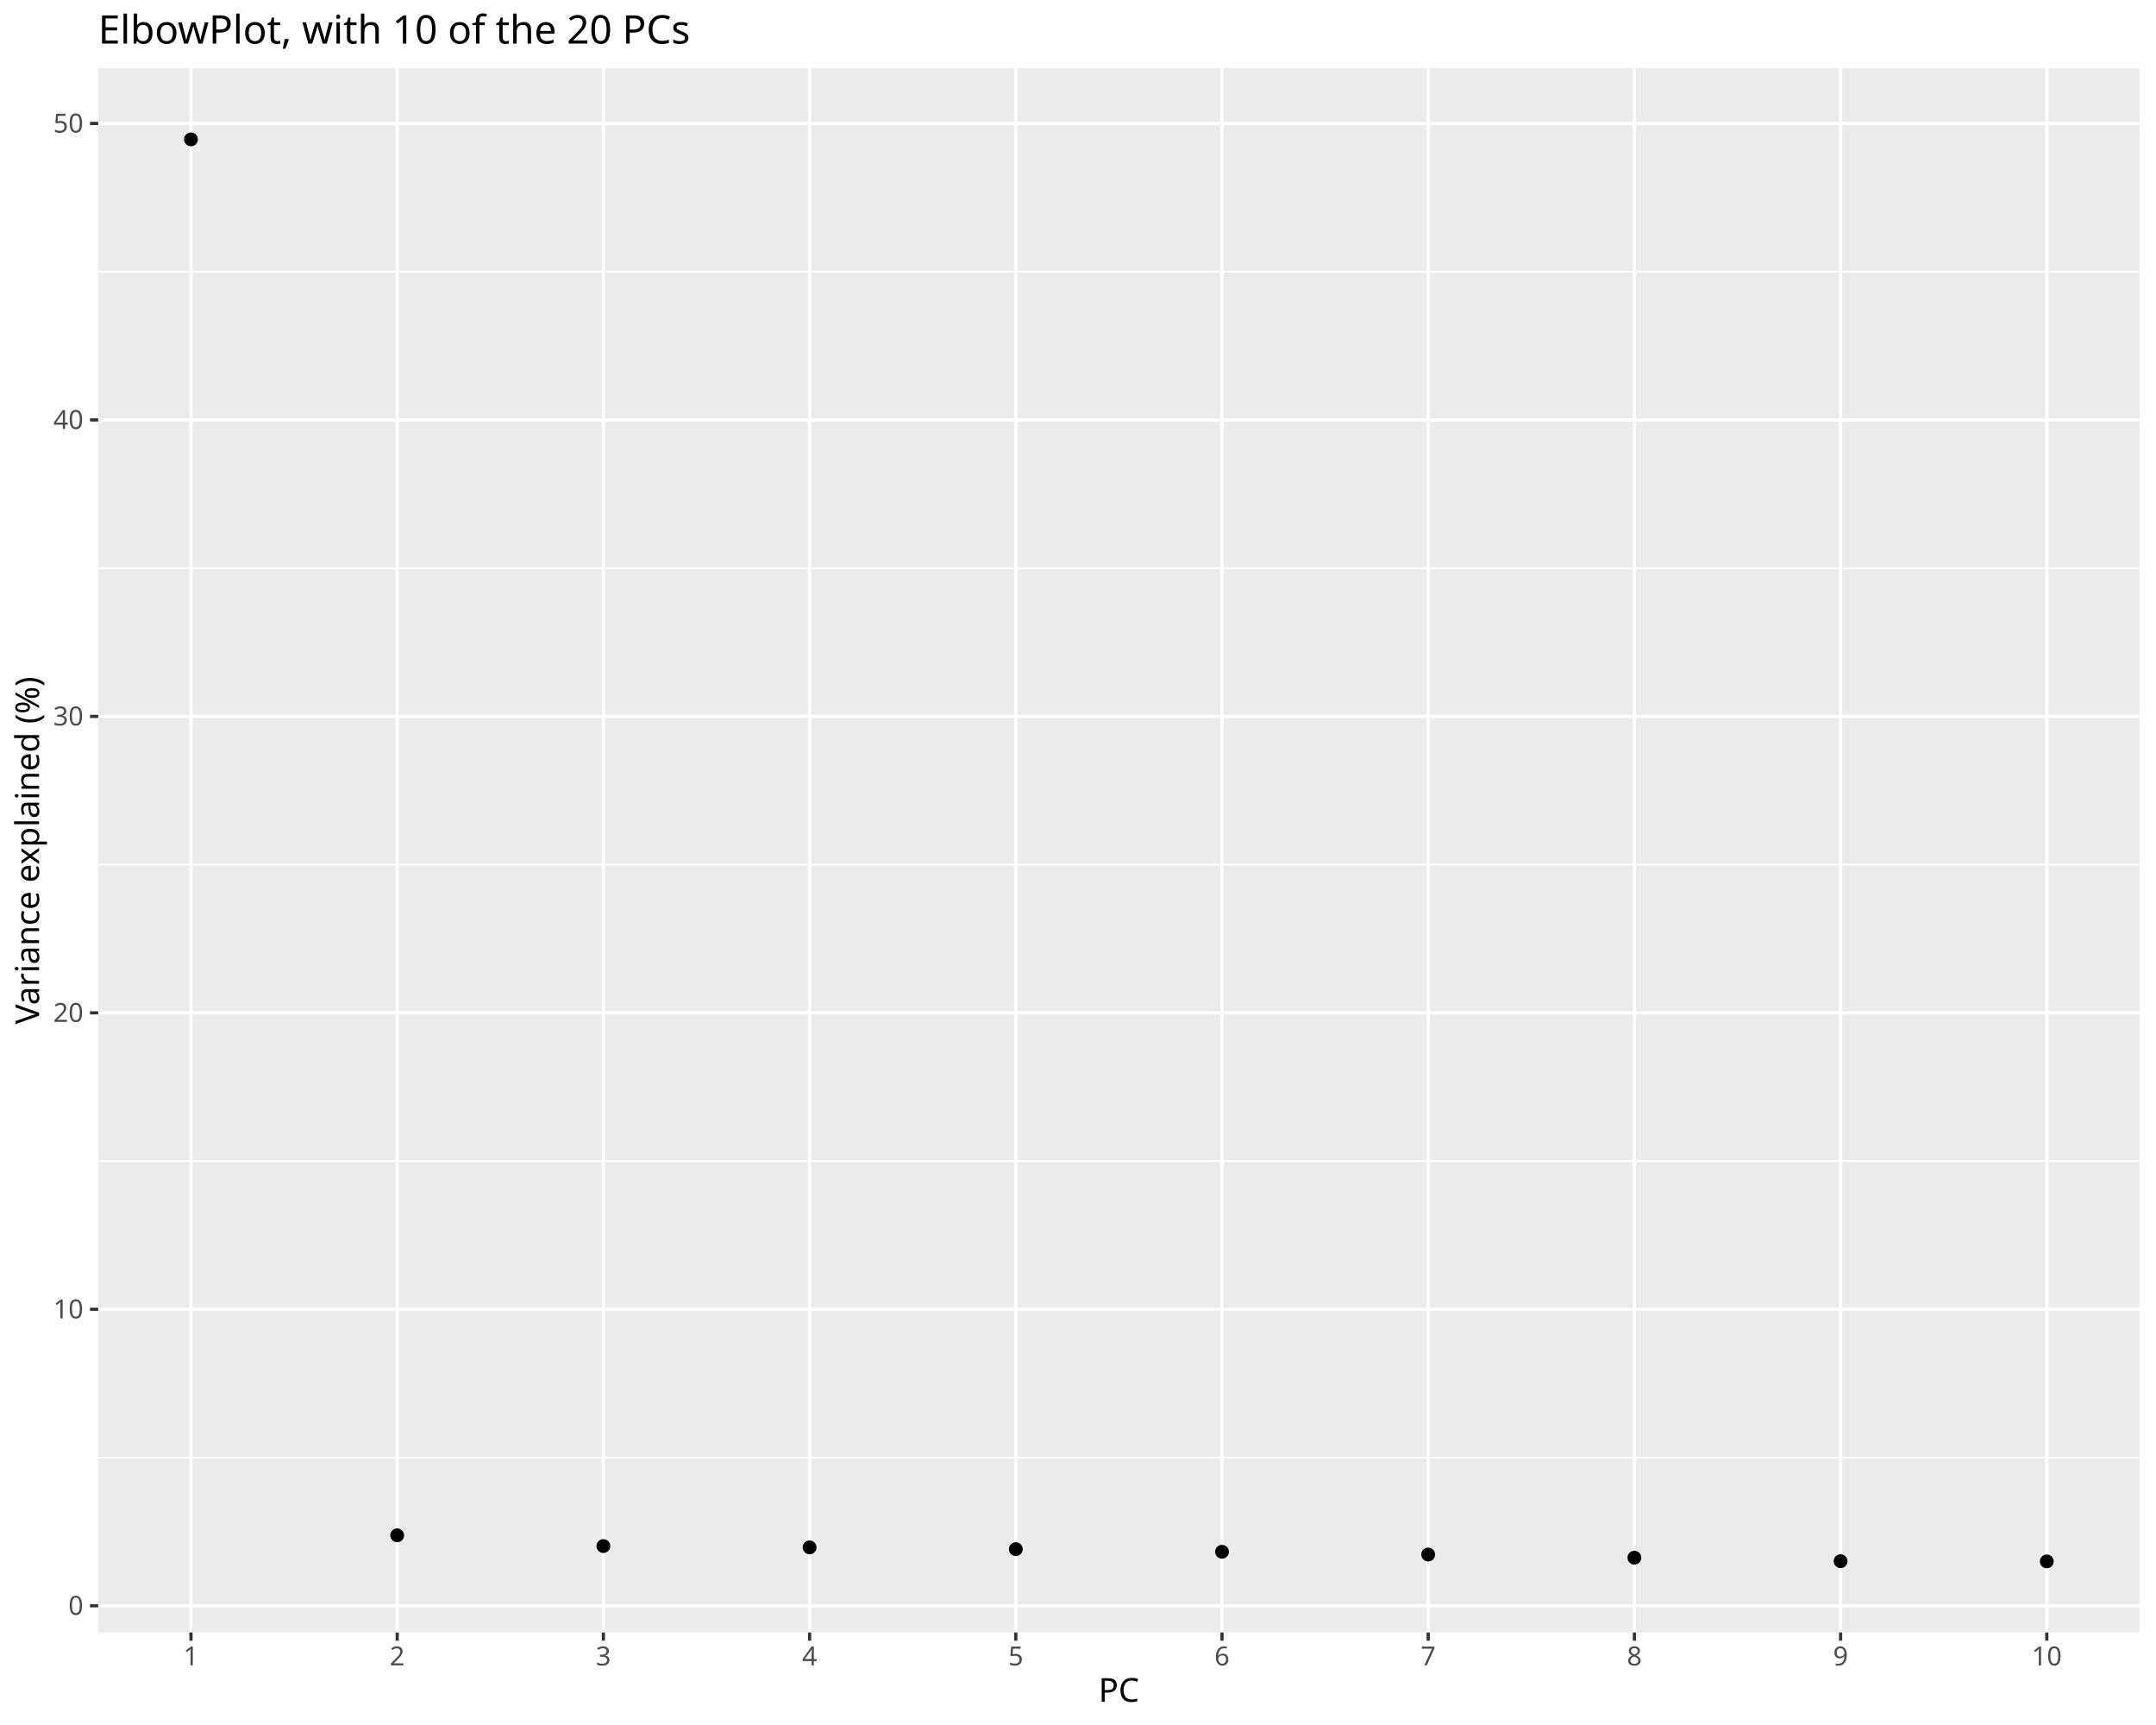
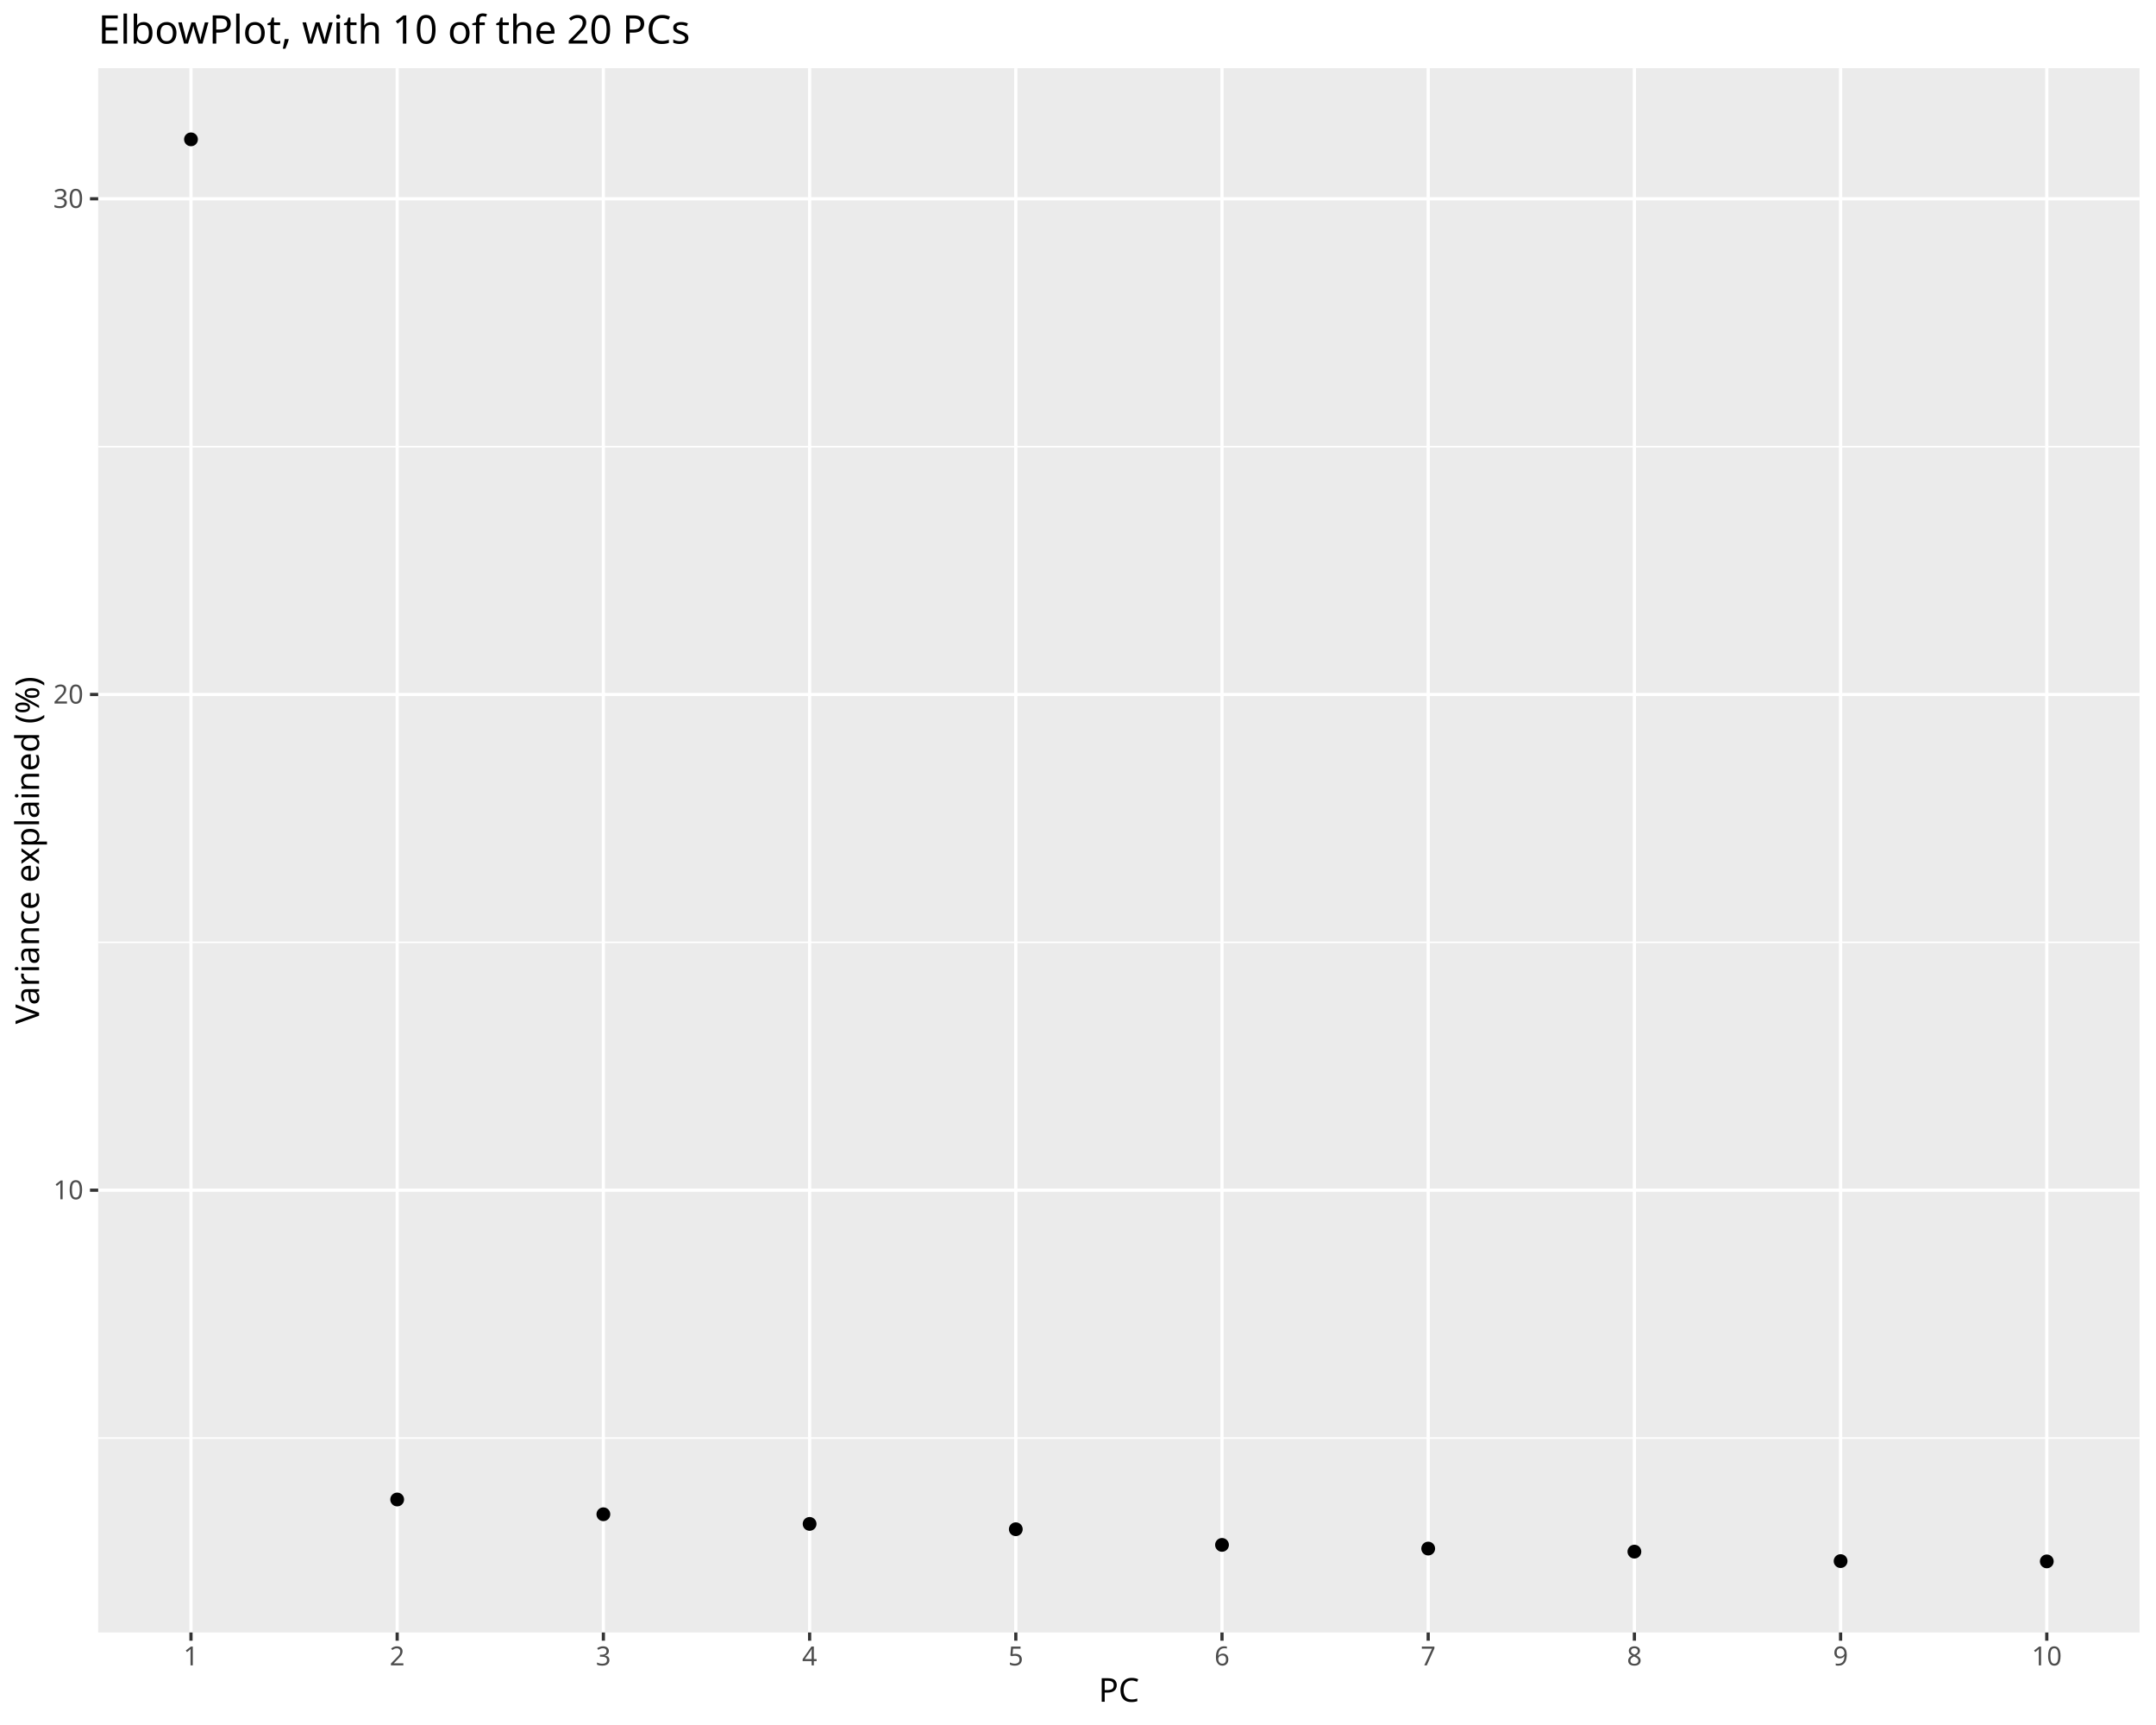
<svg xmlns="http://www.w3.org/2000/svg" class="svglite" data-engine-version="2.0" width="720.00pt" height="576.00pt" viewBox="0 0 720.00 576.00">
  <defs>
    <style type="text/css">
    .svglite line, .svglite polyline, .svglite polygon, .svglite path, .svglite rect, .svglite circle {
      fill: none;
      stroke: #000000;
      stroke-linecap: round;
      stroke-linejoin: round;
      stroke-miterlimit: 10.00;
    }
  </style>
  </defs>
  <rect width="100%" height="100%" style="stroke: none; fill: #FFFFFF;" />
  <defs>
    <clipPath id="cpMC4wMHw3MjAuMDB8MC4wMHw1NzYuMDA=">
      <rect x="0.00" y="0.00" width="720.00" height="576.00" />
    </clipPath>
  </defs>
  <g clip-path="url(#cpMC4wMHw3MjAuMDB8MC4wMHw1NzYuMDA=)">
    <rect x="0.00" y="0.00" width="720.00" height="576.00" style="stroke-width: 1.07; stroke: #FFFFFF; fill: #FFFFFF;" />
  </g>
  <defs>
    <clipPath id="cpMzIuNzl8NzE0LjUyfDIyLjc4fDU0NS4xMQ==">
      <rect x="32.79" y="22.78" width="681.73" height="522.33" />
    </clipPath>
  </defs>
  <g clip-path="url(#cpMzIuNzl8NzE0LjUyfDIyLjc4fDU0NS4xMQ==)">
    <rect x="32.79" y="22.78" width="681.73" height="522.33" style="stroke-width: 1.07; stroke: none; fill: #EBEBEB;" />
-     <polyline points="32.79,486.69 714.52,486.69 " style="stroke-width: 0.53; stroke: #FFFFFF; stroke-linecap: butt;" />
-     <polyline points="32.79,387.70 714.52,387.70 " style="stroke-width: 0.53; stroke: #FFFFFF; stroke-linecap: butt;" />
-     <polyline points="32.79,288.70 714.52,288.70 " style="stroke-width: 0.53; stroke: #FFFFFF; stroke-linecap: butt;" />
-     <polyline points="32.79,189.71 714.52,189.71 " style="stroke-width: 0.53; stroke: #FFFFFF; stroke-linecap: butt;" />
-     <polyline points="32.79,90.72 714.52,90.72 " style="stroke-width: 0.53; stroke: #FFFFFF; stroke-linecap: butt;" />
-     <polyline points="32.79,536.19 714.52,536.19 " style="stroke-width: 1.07; stroke: #FFFFFF; stroke-linecap: butt;" />
-     <polyline points="32.79,437.19 714.52,437.19 " style="stroke-width: 1.07; stroke: #FFFFFF; stroke-linecap: butt;" />
-     <polyline points="32.79,338.20 714.52,338.20 " style="stroke-width: 1.07; stroke: #FFFFFF; stroke-linecap: butt;" />
-     <polyline points="32.79,239.21 714.52,239.21 " style="stroke-width: 1.07; stroke: #FFFFFF; stroke-linecap: butt;" />
-     <polyline points="32.79,140.22 714.52,140.22 " style="stroke-width: 1.07; stroke: #FFFFFF; stroke-linecap: butt;" />
-     <polyline points="32.79,41.22 714.52,41.22 " style="stroke-width: 1.07; stroke: #FFFFFF; stroke-linecap: butt;" />
+     <polyline points="32.79,480.19 714.52,480.19 " style="stroke-width: 0.53; stroke: #FFFFFF; stroke-linecap: butt;" />
+     <polyline points="32.79,314.66 714.52,314.66 " style="stroke-width: 0.53; stroke: #FFFFFF; stroke-linecap: butt;" />
+     <polyline points="32.79,149.14 714.52,149.14 " style="stroke-width: 0.53; stroke: #FFFFFF; stroke-linecap: butt;" />
+     <polyline points="32.79,397.42 714.52,397.42 " style="stroke-width: 1.07; stroke: #FFFFFF; stroke-linecap: butt;" />
+     <polyline points="32.79,231.90 714.52,231.90 " style="stroke-width: 1.07; stroke: #FFFFFF; stroke-linecap: butt;" />
+     <polyline points="32.79,66.38 714.52,66.38 " style="stroke-width: 1.07; stroke: #FFFFFF; stroke-linecap: butt;" />
    <polyline points="63.78,545.11 63.78,22.78 " style="stroke-width: 1.07; stroke: #FFFFFF; stroke-linecap: butt;" />
    <polyline points="132.64,545.11 132.64,22.78 " style="stroke-width: 1.07; stroke: #FFFFFF; stroke-linecap: butt;" />
    <polyline points="201.50,545.11 201.50,22.78 " style="stroke-width: 1.07; stroke: #FFFFFF; stroke-linecap: butt;" />
    <polyline points="270.37,545.11 270.37,22.78 " style="stroke-width: 1.07; stroke: #FFFFFF; stroke-linecap: butt;" />
    <polyline points="339.23,545.11 339.23,22.78 " style="stroke-width: 1.07; stroke: #FFFFFF; stroke-linecap: butt;" />
    <polyline points="408.09,545.11 408.09,22.78 " style="stroke-width: 1.07; stroke: #FFFFFF; stroke-linecap: butt;" />
    <polyline points="476.95,545.11 476.95,22.78 " style="stroke-width: 1.07; stroke: #FFFFFF; stroke-linecap: butt;" />
    <polyline points="545.81,545.11 545.81,22.78 " style="stroke-width: 1.07; stroke: #FFFFFF; stroke-linecap: butt;" />
    <polyline points="614.67,545.11 614.67,22.78 " style="stroke-width: 1.07; stroke: #FFFFFF; stroke-linecap: butt;" />
    <polyline points="683.53,545.11 683.53,22.78 " style="stroke-width: 1.07; stroke: #FFFFFF; stroke-linecap: butt;" />
    <circle cx="63.78" cy="46.53" r="1.95" style="stroke-width: 0.71; fill: #000000;" />
-     <circle cx="132.64" cy="512.67" r="1.95" style="stroke-width: 0.71; fill: #000000;" />
-     <circle cx="201.50" cy="516.25" r="1.95" style="stroke-width: 0.71; fill: #000000;" />
-     <circle cx="270.37" cy="516.69" r="1.95" style="stroke-width: 0.71; fill: #000000;" />
-     <circle cx="339.23" cy="517.28" r="1.95" style="stroke-width: 0.71; fill: #000000;" />
-     <circle cx="408.09" cy="518.15" r="1.95" style="stroke-width: 0.71; fill: #000000;" />
-     <circle cx="476.95" cy="519.08" r="1.95" style="stroke-width: 0.71; fill: #000000;" />
-     <circle cx="545.81" cy="520.13" r="1.95" style="stroke-width: 0.71; fill: #000000;" />
-     <circle cx="614.67" cy="521.30" r="1.95" style="stroke-width: 0.71; fill: #000000;" />
+     <circle cx="132.64" cy="500.70" r="1.95" style="stroke-width: 0.71; fill: #000000;" />
+     <circle cx="201.50" cy="505.63" r="1.95" style="stroke-width: 0.71; fill: #000000;" />
+     <circle cx="270.37" cy="508.85" r="1.95" style="stroke-width: 0.71; fill: #000000;" />
+     <circle cx="339.23" cy="510.63" r="1.95" style="stroke-width: 0.71; fill: #000000;" />
+     <circle cx="408.09" cy="515.86" r="1.95" style="stroke-width: 0.71; fill: #000000;" />
+     <circle cx="476.95" cy="517.09" r="1.95" style="stroke-width: 0.71; fill: #000000;" />
+     <circle cx="545.81" cy="518.11" r="1.95" style="stroke-width: 0.71; fill: #000000;" />
+     <circle cx="614.67" cy="521.27" r="1.95" style="stroke-width: 0.71; fill: #000000;" />
    <circle cx="683.53" cy="521.37" r="1.95" style="stroke-width: 0.71; fill: #000000;" />
  </g>
  <g clip-path="url(#cpMC4wMHw3MjAuMDB8MC4wMHw1NzYuMDA=)">
-     <text x="27.86" y="539.21" text-anchor="end" style="font-size: 8.80px; fill: #4D4D4D; font-family: sans;" textLength="4.89px" lengthAdjust="spacingAndGlyphs">0</text>
-     <text x="27.86" y="440.22" text-anchor="end" style="font-size: 8.80px; fill: #4D4D4D; font-family: sans;" textLength="9.79px" lengthAdjust="spacingAndGlyphs">10</text>
-     <text x="27.86" y="341.23" text-anchor="end" style="font-size: 8.80px; fill: #4D4D4D; font-family: sans;" textLength="9.79px" lengthAdjust="spacingAndGlyphs">20</text>
-     <text x="27.86" y="242.24" text-anchor="end" style="font-size: 8.80px; fill: #4D4D4D; font-family: sans;" textLength="9.79px" lengthAdjust="spacingAndGlyphs">30</text>
-     <text x="27.86" y="143.24" text-anchor="end" style="font-size: 8.80px; fill: #4D4D4D; font-family: sans;" textLength="9.79px" lengthAdjust="spacingAndGlyphs">40</text>
-     <text x="27.86" y="44.25" text-anchor="end" style="font-size: 8.80px; fill: #4D4D4D; font-family: sans;" textLength="9.79px" lengthAdjust="spacingAndGlyphs">50</text>
-     <polyline points="30.05,536.19 32.79,536.19 " style="stroke-width: 1.07; stroke: #333333; stroke-linecap: butt;" />
-     <polyline points="30.05,437.19 32.79,437.19 " style="stroke-width: 1.07; stroke: #333333; stroke-linecap: butt;" />
-     <polyline points="30.05,338.20 32.79,338.20 " style="stroke-width: 1.07; stroke: #333333; stroke-linecap: butt;" />
-     <polyline points="30.05,239.21 32.79,239.21 " style="stroke-width: 1.07; stroke: #333333; stroke-linecap: butt;" />
-     <polyline points="30.05,140.22 32.79,140.22 " style="stroke-width: 1.07; stroke: #333333; stroke-linecap: butt;" />
-     <polyline points="30.05,41.22 32.79,41.22 " style="stroke-width: 1.07; stroke: #333333; stroke-linecap: butt;" />
+     <text x="27.86" y="400.45" text-anchor="end" style="font-size: 8.80px; fill: #4D4D4D; font-family: sans;" textLength="9.79px" lengthAdjust="spacingAndGlyphs">10</text>
+     <text x="27.86" y="234.93" text-anchor="end" style="font-size: 8.80px; fill: #4D4D4D; font-family: sans;" textLength="9.79px" lengthAdjust="spacingAndGlyphs">20</text>
+     <text x="27.86" y="69.41" text-anchor="end" style="font-size: 8.80px; fill: #4D4D4D; font-family: sans;" textLength="9.79px" lengthAdjust="spacingAndGlyphs">30</text>
+     <polyline points="30.05,397.42 32.79,397.42 " style="stroke-width: 1.07; stroke: #333333; stroke-linecap: butt;" />
+     <polyline points="30.05,231.90 32.79,231.90 " style="stroke-width: 1.07; stroke: #333333; stroke-linecap: butt;" />
+     <polyline points="30.05,66.38 32.79,66.38 " style="stroke-width: 1.07; stroke: #333333; stroke-linecap: butt;" />
    <polyline points="63.78,547.85 63.78,545.11 " style="stroke-width: 1.07; stroke: #333333; stroke-linecap: butt;" />
    <polyline points="132.64,547.85 132.64,545.11 " style="stroke-width: 1.07; stroke: #333333; stroke-linecap: butt;" />
    <polyline points="201.50,547.85 201.50,545.11 " style="stroke-width: 1.07; stroke: #333333; stroke-linecap: butt;" />
    <polyline points="270.37,547.85 270.37,545.11 " style="stroke-width: 1.07; stroke: #333333; stroke-linecap: butt;" />
    <polyline points="339.23,547.85 339.23,545.11 " style="stroke-width: 1.07; stroke: #333333; stroke-linecap: butt;" />
    <polyline points="408.09,547.85 408.09,545.11 " style="stroke-width: 1.07; stroke: #333333; stroke-linecap: butt;" />
    <polyline points="476.95,547.85 476.95,545.11 " style="stroke-width: 1.07; stroke: #333333; stroke-linecap: butt;" />
    <polyline points="545.81,547.85 545.81,545.11 " style="stroke-width: 1.07; stroke: #333333; stroke-linecap: butt;" />
    <polyline points="614.67,547.85 614.67,545.11 " style="stroke-width: 1.07; stroke: #333333; stroke-linecap: butt;" />
    <polyline points="683.53,547.85 683.53,545.11 " style="stroke-width: 1.07; stroke: #333333; stroke-linecap: butt;" />
    <text x="63.78" y="556.10" text-anchor="middle" style="font-size: 8.80px; fill: #4D4D4D; font-family: sans;" textLength="4.89px" lengthAdjust="spacingAndGlyphs">1</text>
    <text x="132.64" y="556.10" text-anchor="middle" style="font-size: 8.80px; fill: #4D4D4D; font-family: sans;" textLength="4.89px" lengthAdjust="spacingAndGlyphs">2</text>
    <text x="201.50" y="556.10" text-anchor="middle" style="font-size: 8.80px; fill: #4D4D4D; font-family: sans;" textLength="4.89px" lengthAdjust="spacingAndGlyphs">3</text>
    <text x="270.37" y="556.10" text-anchor="middle" style="font-size: 8.80px; fill: #4D4D4D; font-family: sans;" textLength="4.89px" lengthAdjust="spacingAndGlyphs">4</text>
    <text x="339.23" y="556.10" text-anchor="middle" style="font-size: 8.80px; fill: #4D4D4D; font-family: sans;" textLength="4.89px" lengthAdjust="spacingAndGlyphs">5</text>
    <text x="408.09" y="556.10" text-anchor="middle" style="font-size: 8.80px; fill: #4D4D4D; font-family: sans;" textLength="4.89px" lengthAdjust="spacingAndGlyphs">6</text>
    <text x="476.95" y="556.10" text-anchor="middle" style="font-size: 8.80px; fill: #4D4D4D; font-family: sans;" textLength="4.89px" lengthAdjust="spacingAndGlyphs">7</text>
    <text x="545.81" y="556.10" text-anchor="middle" style="font-size: 8.80px; fill: #4D4D4D; font-family: sans;" textLength="4.89px" lengthAdjust="spacingAndGlyphs">8</text>
    <text x="614.67" y="556.10" text-anchor="middle" style="font-size: 8.80px; fill: #4D4D4D; font-family: sans;" textLength="4.89px" lengthAdjust="spacingAndGlyphs">9</text>
    <text x="683.53" y="556.10" text-anchor="middle" style="font-size: 8.80px; fill: #4D4D4D; font-family: sans;" textLength="9.79px" lengthAdjust="spacingAndGlyphs">10</text>
    <text x="373.66" y="568.24" text-anchor="middle" style="font-size: 11.00px; font-family: sans;" textLength="15.29px" lengthAdjust="spacingAndGlyphs">PC</text>
    <text transform="translate(13.05,283.95) rotate(-90)" text-anchor="middle" style="font-size: 11.00px; font-family: sans;" textLength="113.74px" lengthAdjust="spacingAndGlyphs">Variance explained (%)</text>
    <text x="32.79" y="14.56" style="font-size: 13.20px; font-family: sans;" textLength="191.52px" lengthAdjust="spacingAndGlyphs">ElbowPlot, with 10 of the 20 PCs</text>
  </g>
</svg>
